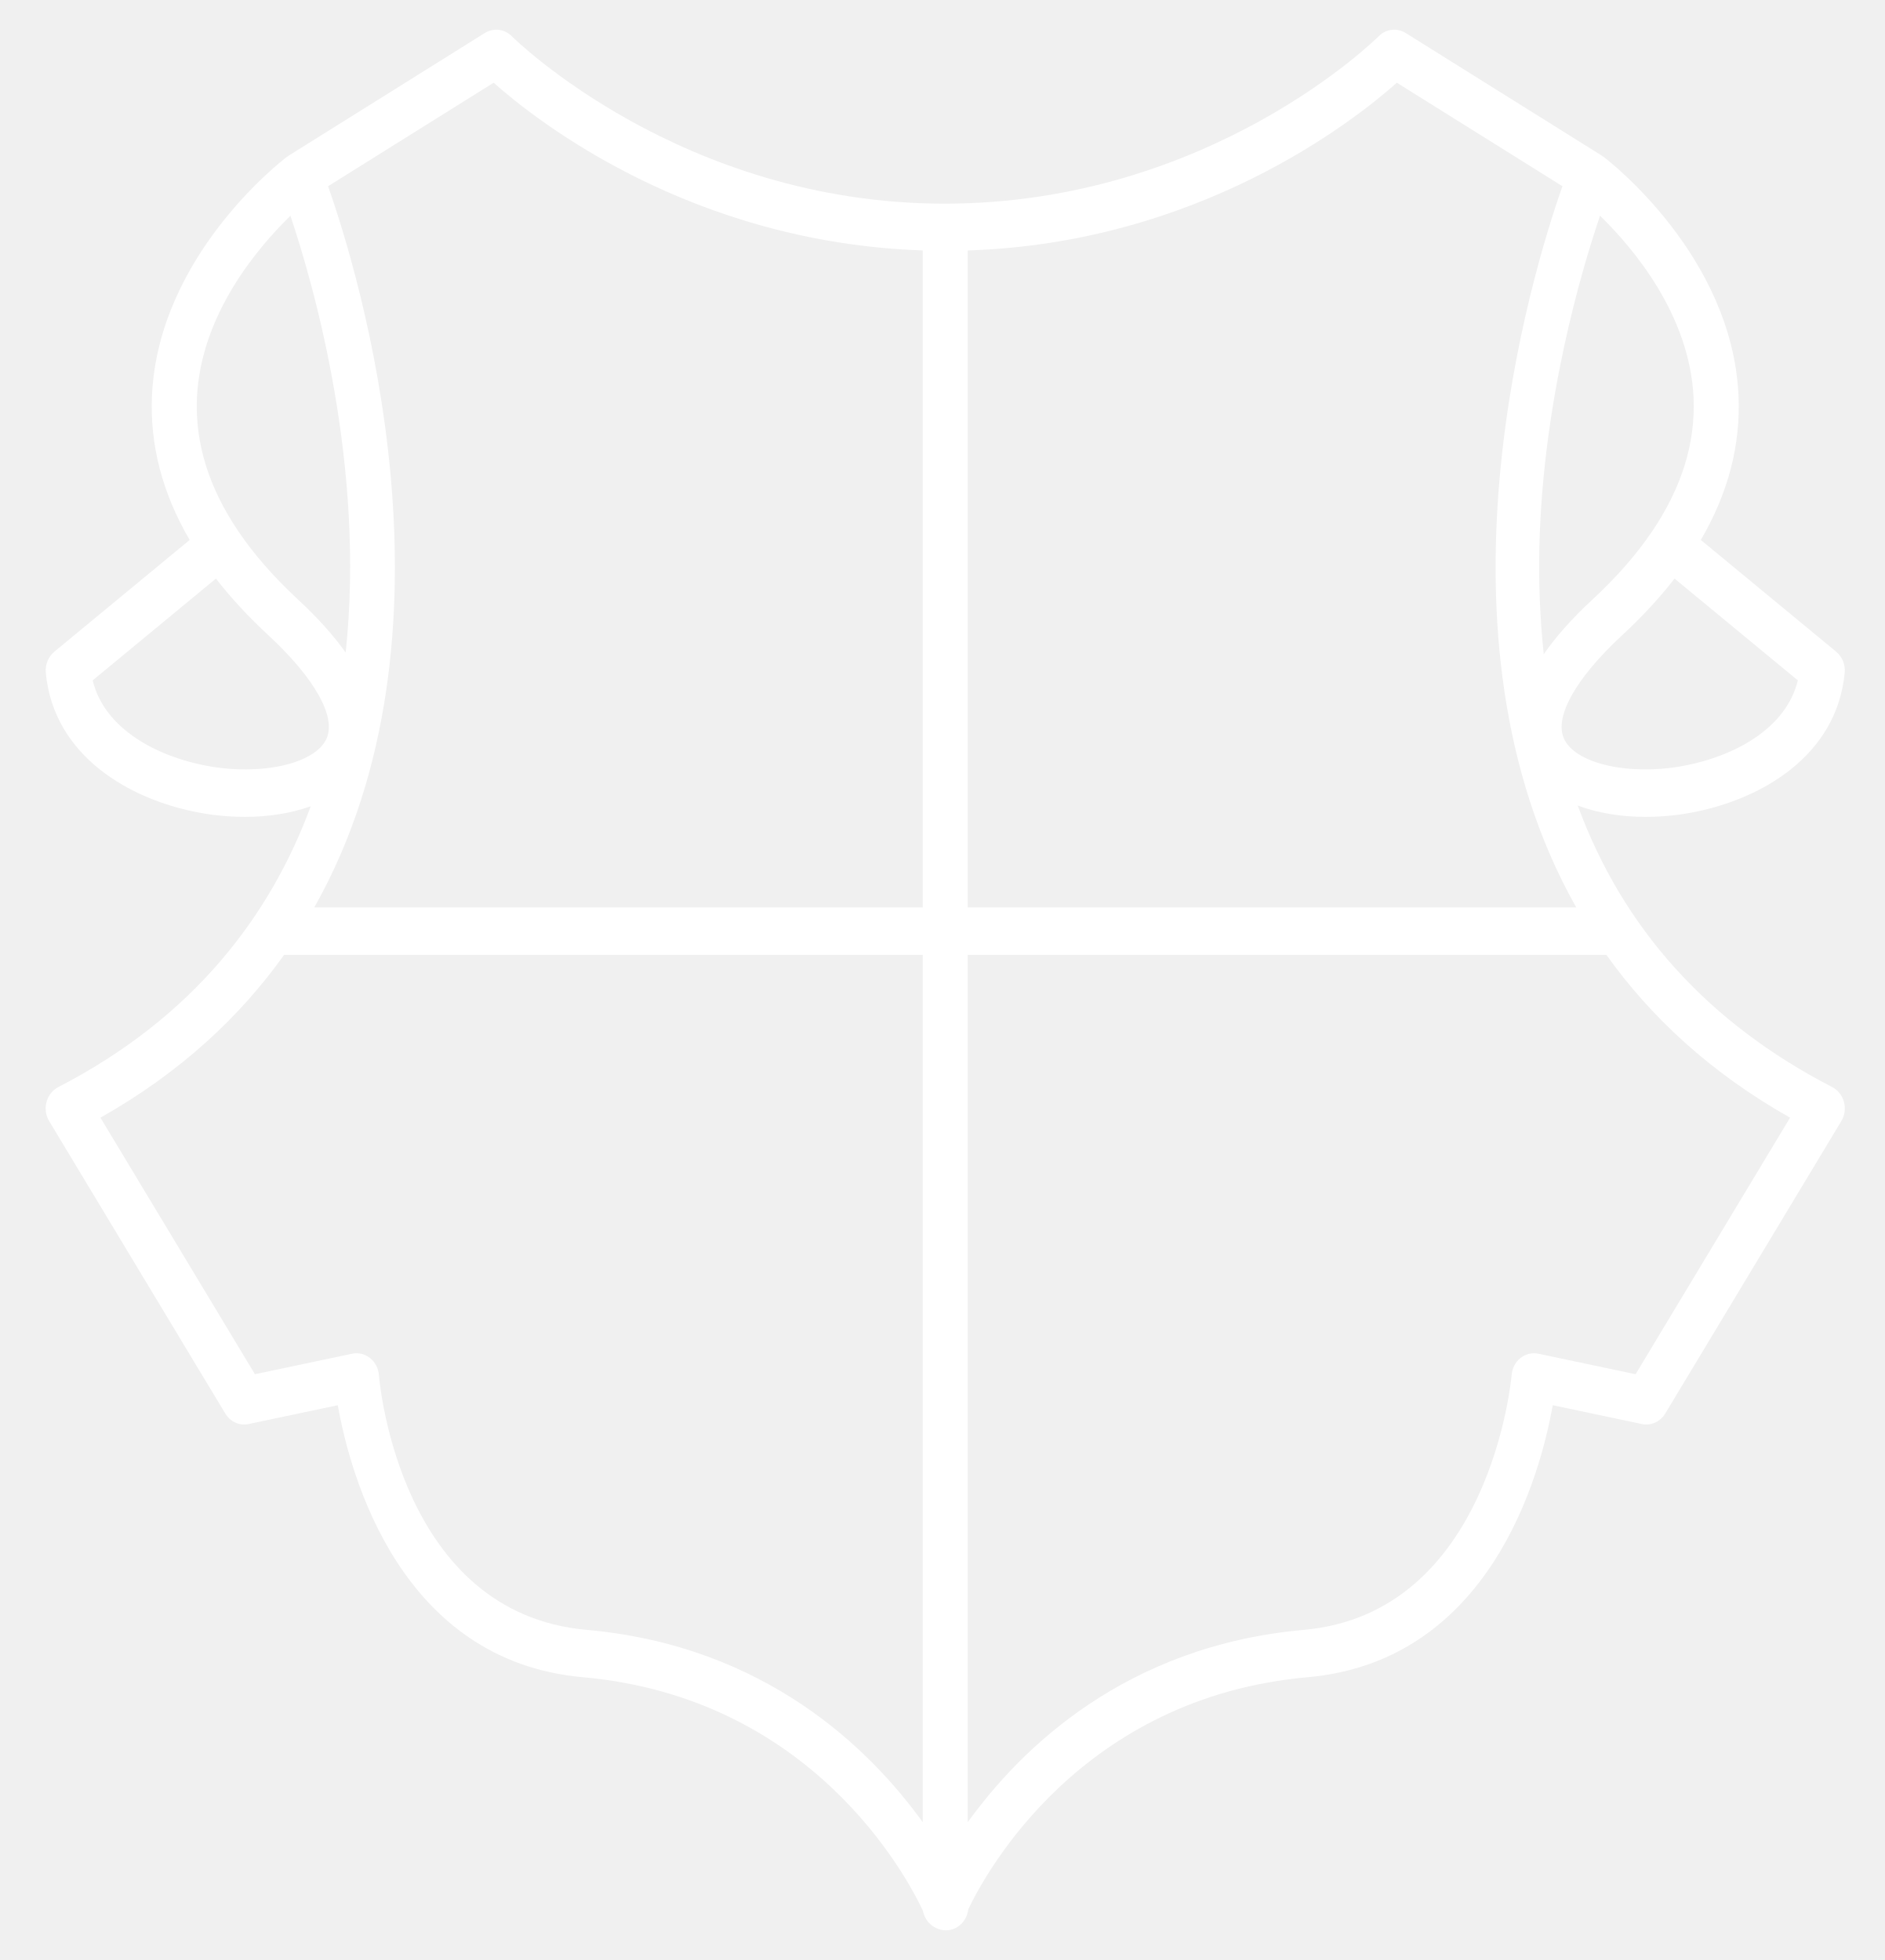
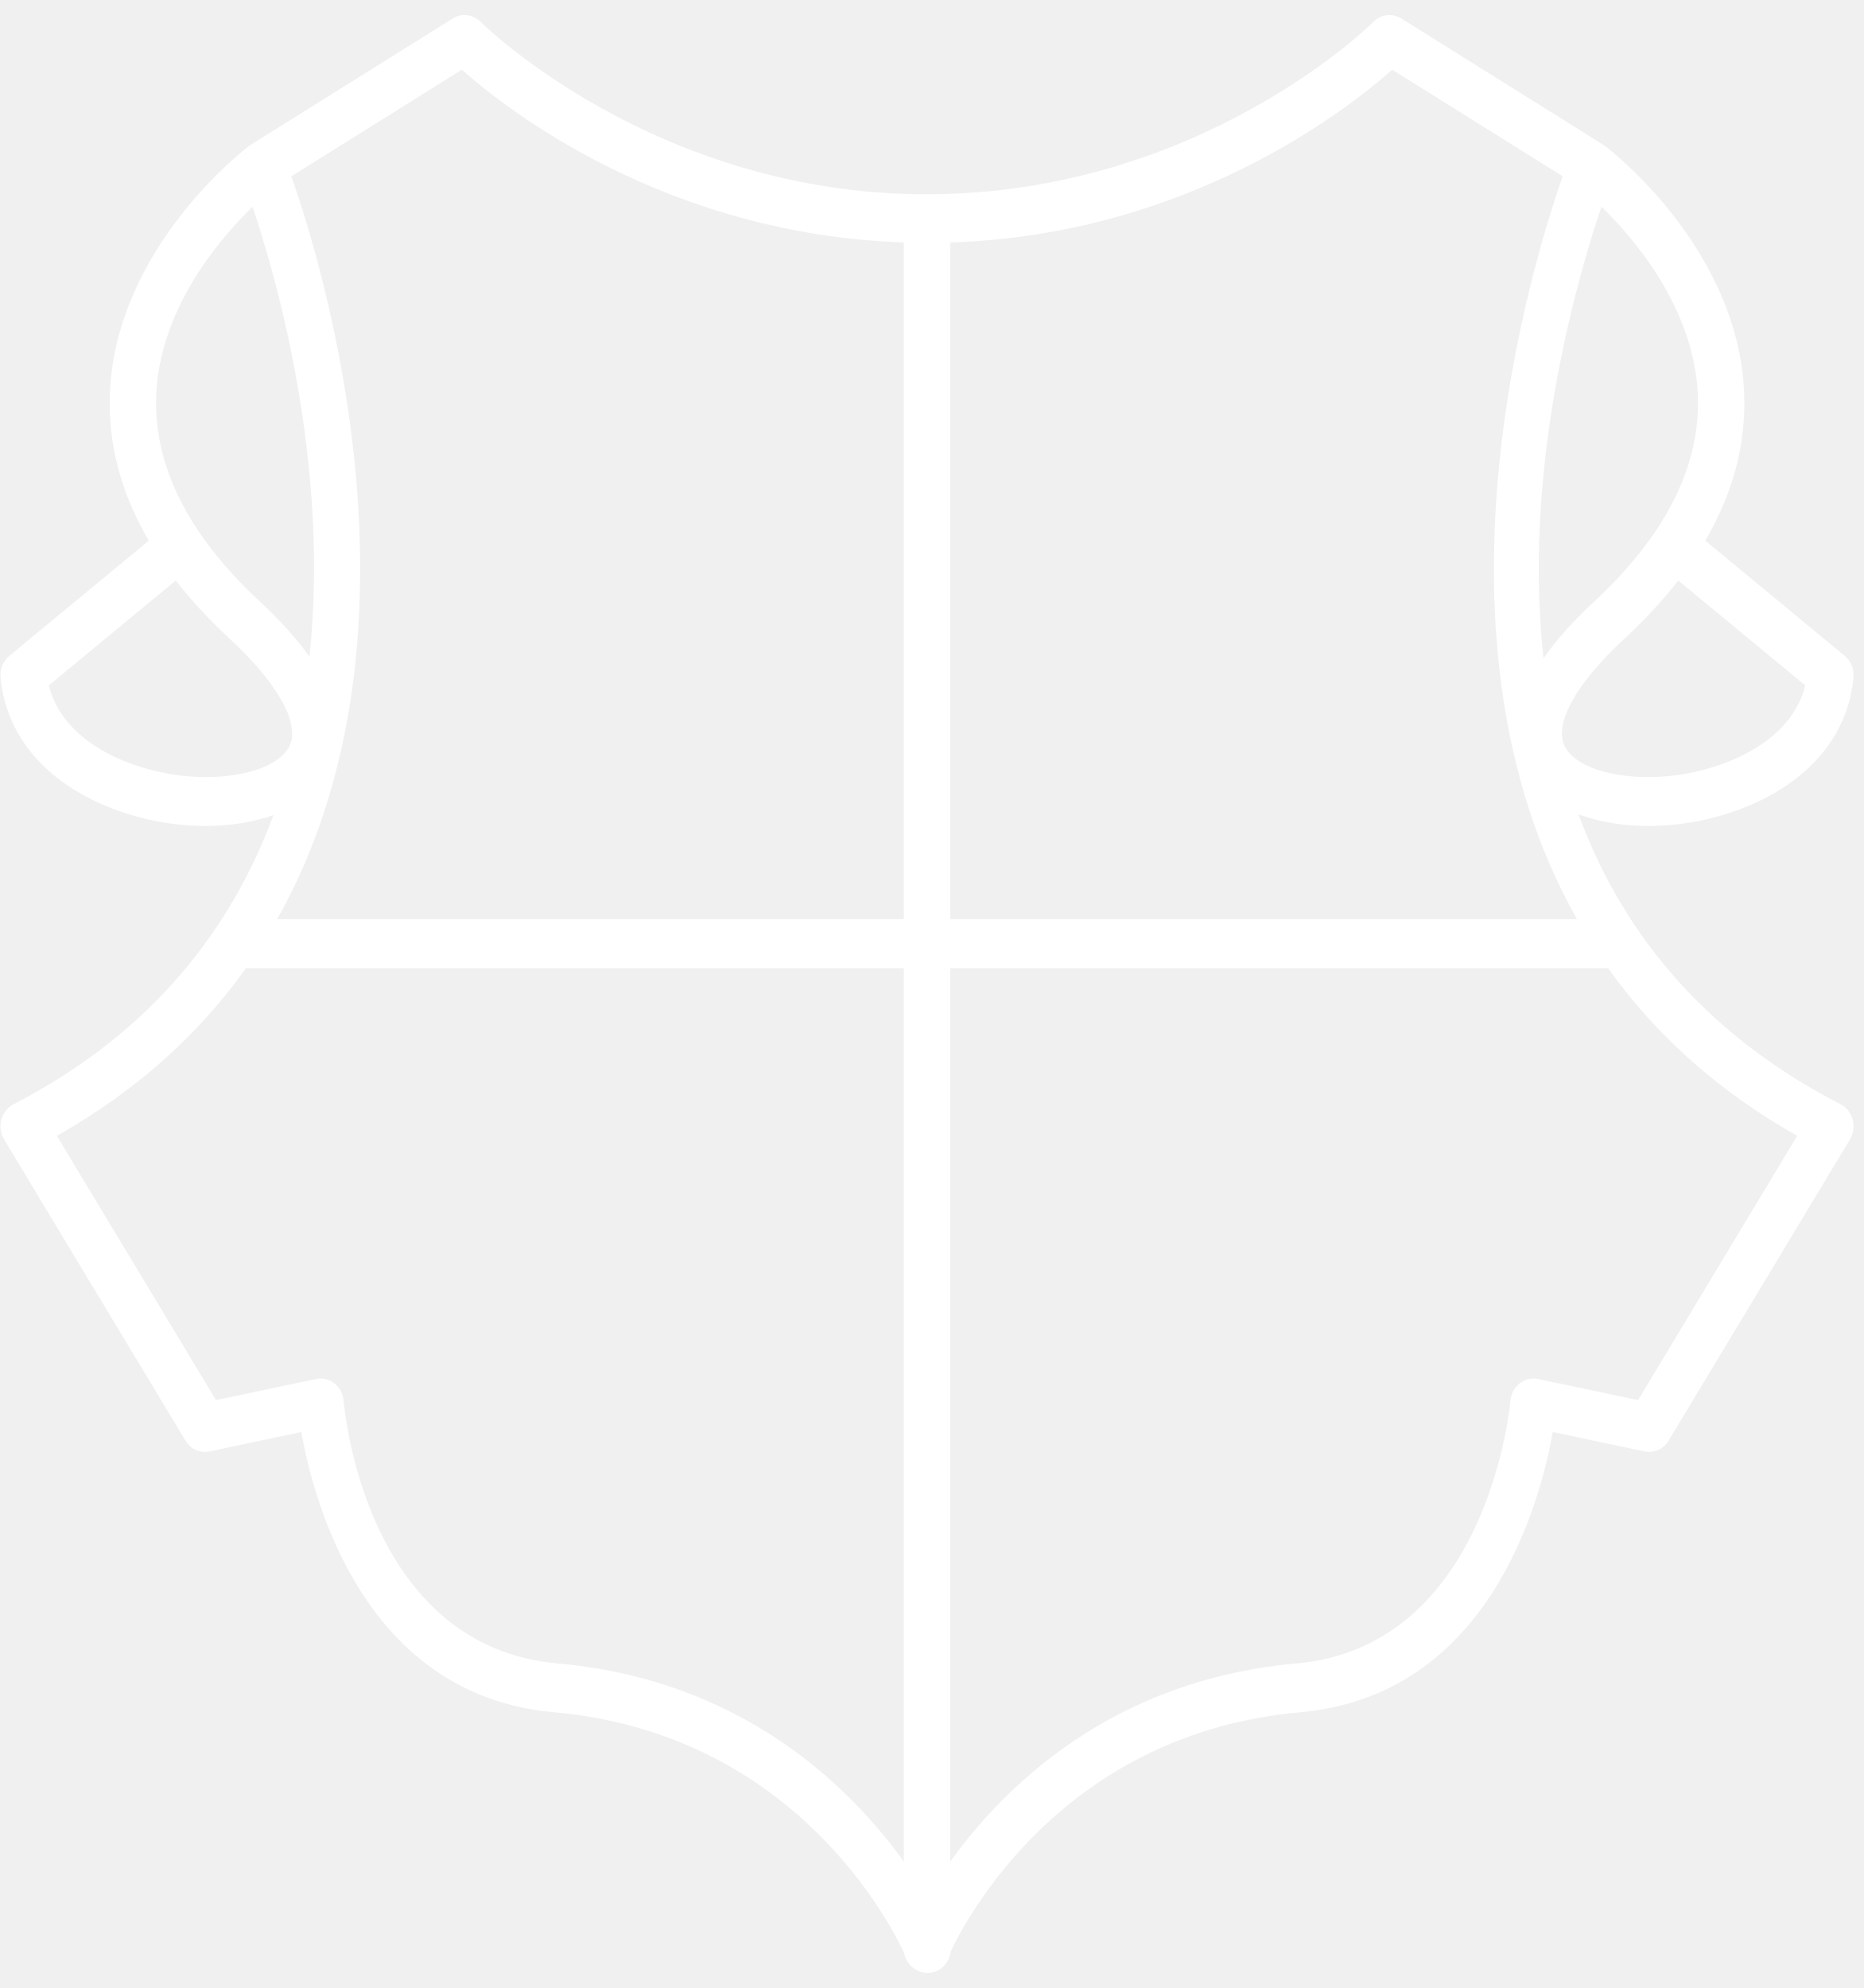
- <svg xmlns="http://www.w3.org/2000/svg" width="125" height="130" viewBox="0 0 125 130" fill="none">
-   <g clip-path="url(#clip0)">
-     <path d="M13.213 53.9C14.189 54.082 15.223 54.18 16.253 54.18C17.775 54.18 19.281 53.951 20.608 53.475C17.918 60.756 12.825 67.477 3.867 72.102C3.485 72.299 3.202 72.658 3.085 73.09C2.97 73.521 3.034 73.984 3.263 74.363L14.937 93.751C15.266 94.299 15.878 94.581 16.489 94.451L22.401 93.202C23.22 97.828 26.536 110.163 38.653 111.244C53.832 112.598 60.108 124.403 61.198 126.718C61.24 126.928 61.322 127.132 61.437 127.315C61.713 127.762 62.227 128.03 62.731 128.03C63.236 128.03 63.705 127.762 63.981 127.315C64.11 127.108 64.188 126.874 64.214 126.634C65.41 124.132 71.716 112.582 86.72 111.244C98.835 110.163 102.153 97.828 102.973 93.202L108.885 94.451C109.494 94.579 110.108 94.299 110.437 93.751L122.109 74.363C122.338 73.984 122.402 73.521 122.287 73.09C122.171 72.658 121.888 72.299 121.506 72.102C113.269 67.849 107.634 61.595 104.631 53.428C105.989 53.938 107.547 54.18 109.12 54.18C110.15 54.18 111.184 54.082 112.16 53.9C116.737 53.052 121.812 50.169 122.335 44.622C122.386 44.085 122.172 43.557 121.77 43.225L112.794 35.813C114.607 32.712 115.445 29.504 115.292 26.216C114.861 16.952 106.683 10.66 106.336 10.397C106.318 10.384 106.297 10.383 106.279 10.37C106.259 10.356 106.247 10.335 106.226 10.322L93.222 2.19C92.648 1.83 91.913 1.919 91.428 2.407C91.319 2.519 80.254 13.508 62.641 13.508C45.175 13.508 34.053 2.517 33.943 2.406C33.459 1.919 32.726 1.83 32.151 2.19L19.146 10.322C19.125 10.335 19.113 10.356 19.093 10.37C19.075 10.383 19.054 10.384 19.037 10.397C18.69 10.66 10.512 16.952 10.08 26.216C9.927 29.504 10.765 32.712 12.578 35.813L3.603 43.225C3.201 43.557 2.986 44.085 3.037 44.622C3.561 50.169 8.636 53.052 13.213 53.9ZM38.903 108.103C26.562 107.002 25.182 91.844 25.128 91.2C25.092 90.753 24.877 90.343 24.538 90.073C24.277 89.867 23.96 89.757 23.64 89.757C23.542 89.757 23.445 89.767 23.348 89.788L16.907 91.148L6.661 74.132C11.97 71.133 15.921 67.427 18.84 63.334H61.194V120.862C57.688 115.992 50.746 109.16 38.903 108.103ZM118.712 74.132L108.467 91.148L102.026 89.788C101.606 89.699 101.175 89.803 100.835 90.073C100.495 90.344 100.281 90.754 100.246 91.201C100.233 91.359 98.85 106.999 86.469 108.103C74.627 109.16 67.684 115.992 64.179 120.862V63.334H106.532C109.452 67.427 113.403 71.133 118.712 74.132ZM119.228 45.127C118.433 48.399 114.881 50.196 111.644 50.797C108.031 51.465 104.474 50.659 103.719 48.996C103.061 47.546 104.505 44.978 107.583 42.126C108.91 40.898 110.066 39.648 111.052 38.376L119.228 45.127ZM112.312 26.388C112.446 29.37 111.53 32.324 109.585 35.214C109.573 35.231 109.561 35.248 109.55 35.264C108.522 36.781 107.209 38.281 105.616 39.758C104.193 41.075 103.144 42.284 102.377 43.391C102.137 41.11 102.028 38.735 102.088 36.241C102.321 26.623 104.838 18.06 106.11 14.309C108.284 16.427 112.062 20.867 112.312 26.388ZM92.636 5.486L103.616 12.352C101.582 18.131 94.263 42.008 104.53 60.183H64.179V16.612C79.436 16.122 89.69 8.107 92.636 5.486ZM32.736 5.486C35.678 8.101 45.912 16.093 61.194 16.61V60.183H20.843C31.109 42.008 23.791 18.131 21.757 12.352L32.736 5.486ZM13.061 26.388C13.31 20.869 17.084 16.431 19.26 14.312C20.82 18.948 24.242 30.922 22.924 43.282C22.163 42.206 21.132 41.032 19.757 39.758C18.164 38.281 16.851 36.781 15.823 35.264C15.811 35.248 15.8 35.231 15.788 35.214C13.842 32.324 12.927 29.37 13.061 26.388ZM14.32 38.376C15.307 39.648 16.463 40.898 17.789 42.126C20.868 44.978 22.312 47.546 21.653 48.996C20.897 50.66 17.342 51.466 13.729 50.797C10.491 50.196 6.939 48.399 6.145 45.127L14.32 38.376Z" fill="white" />
-   </g>
-   <defs>
-     <clipPath id="clip0">
-       <rect width="125" height="130" fill="white" />
-     </clipPath>
-   </defs>
+ <svg xmlns="http://www.w3.org/2000/svg" width="120" height="128" viewBox="0 0 120 128" fill="none">
+   <path d="M10.213 52.9C11.189 53.082 12.223 53.18 13.253 53.18C14.775 53.18 16.281 52.951 17.608 52.475C14.918 59.756 9.825 66.477 0.867 71.102C0.485 71.299 0.202 71.658 0.085 72.09C-0.03 72.521 0.034 72.984 0.263 73.363L11.937 92.751C12.266 93.299 12.878 93.581 13.489 93.451L19.401 92.202C20.22 96.828 23.536 109.163 35.653 110.244C50.832 111.598 57.108 123.403 58.198 125.718C58.24 125.928 58.322 126.132 58.437 126.315C58.713 126.762 59.227 127.03 59.731 127.03C60.236 127.03 60.705 126.762 60.981 126.315C61.11 126.108 61.188 125.874 61.214 125.634C62.41 123.132 68.716 111.582 83.72 110.244C95.835 109.163 99.153 96.828 99.973 92.202L105.885 93.451C106.494 93.579 107.108 93.299 107.437 92.751L119.109 73.363C119.338 72.984 119.402 72.521 119.287 72.09C119.171 71.658 118.888 71.299 118.506 71.102C110.269 66.849 104.634 60.595 101.631 52.428C102.989 52.938 104.547 53.18 106.12 53.18C107.15 53.18 108.184 53.082 109.16 52.9C113.737 52.052 118.812 49.169 119.335 43.622C119.386 43.085 119.172 42.557 118.77 42.225L109.794 34.813C111.607 31.712 112.445 28.504 112.292 25.216C111.861 15.952 103.683 9.66 103.336 9.397C103.318 9.384 103.297 9.382 103.279 9.37C103.259 9.356 103.247 9.335 103.226 9.322L90.222 1.19C89.648 0.83 88.913 0.919 88.428 1.407C88.319 1.519 77.254 12.508 59.641 12.508C42.175 12.508 31.053 1.517 30.943 1.406C30.459 0.919 29.726 0.83 29.151 1.19L16.146 9.322C16.125 9.335 16.113 9.356 16.093 9.37C16.075 9.383 16.054 9.384 16.037 9.397C15.69 9.66 7.512 15.952 7.08 25.216C6.927 28.504 7.765 31.712 9.578 34.813L0.603 42.225C0.201 42.557 -0.014 43.085 0.037 43.622C0.561 49.169 5.636 52.052 10.213 52.9ZM35.903 107.103C23.562 106.002 22.182 90.844 22.128 90.2C22.092 89.753 21.877 89.343 21.538 89.073C21.277 88.867 20.96 88.757 20.64 88.757C20.542 88.757 20.445 88.767 20.348 88.788L13.907 90.148L3.661 73.132C8.97 70.133 12.921 66.427 15.84 62.334H58.194V119.862C54.688 114.992 47.746 108.16 35.903 107.103ZM115.712 73.132L105.467 90.148L99.026 88.788C98.606 88.699 98.174 88.803 97.835 89.073C97.495 89.344 97.281 89.754 97.246 90.201C97.233 90.359 95.85 105.999 83.469 107.103C71.627 108.16 64.684 114.992 61.179 119.862V62.334H103.532C106.452 66.427 110.403 70.133 115.712 73.132ZM116.228 44.127C115.433 47.399 111.881 49.196 108.644 49.797C105.031 50.465 101.474 49.659 100.719 47.996C100.061 46.546 101.505 43.978 104.583 41.126C105.91 39.898 107.066 38.648 108.052 37.376L116.228 44.127ZM109.312 25.388C109.446 28.37 108.53 31.324 106.585 34.214C106.573 34.231 106.561 34.248 106.55 34.264C105.522 35.781 104.209 37.281 102.616 38.758C101.193 40.075 100.144 41.284 99.377 42.391C99.137 40.11 99.028 37.735 99.088 35.241C99.32 25.623 101.838 17.06 103.11 13.309C105.284 15.427 109.062 19.867 109.312 25.388ZM89.636 4.486L100.616 11.352C98.582 17.131 91.263 41.008 101.53 59.183H61.179V15.612C76.436 15.122 86.69 7.107 89.636 4.486ZM29.736 4.486C32.678 7.101 42.912 15.092 58.194 15.61V59.183H17.843C28.109 41.008 20.791 17.131 18.757 11.352L29.736 4.486ZM10.061 25.388C10.31 19.869 14.085 15.431 16.26 13.312C17.82 17.948 21.242 29.922 19.924 42.282C19.163 41.206 18.132 40.032 16.757 38.758C15.164 37.281 13.851 35.781 12.823 34.264C12.811 34.248 12.8 34.231 12.788 34.214C10.842 31.324 9.927 28.37 10.061 25.388ZM11.32 37.376C12.307 38.648 13.463 39.898 14.789 41.126C17.868 43.978 19.312 46.546 18.653 47.996C17.897 49.66 14.342 50.466 10.729 49.797C7.491 49.196 3.939 47.399 3.145 44.127L11.32 37.376Z" fill="white" />
</svg>
